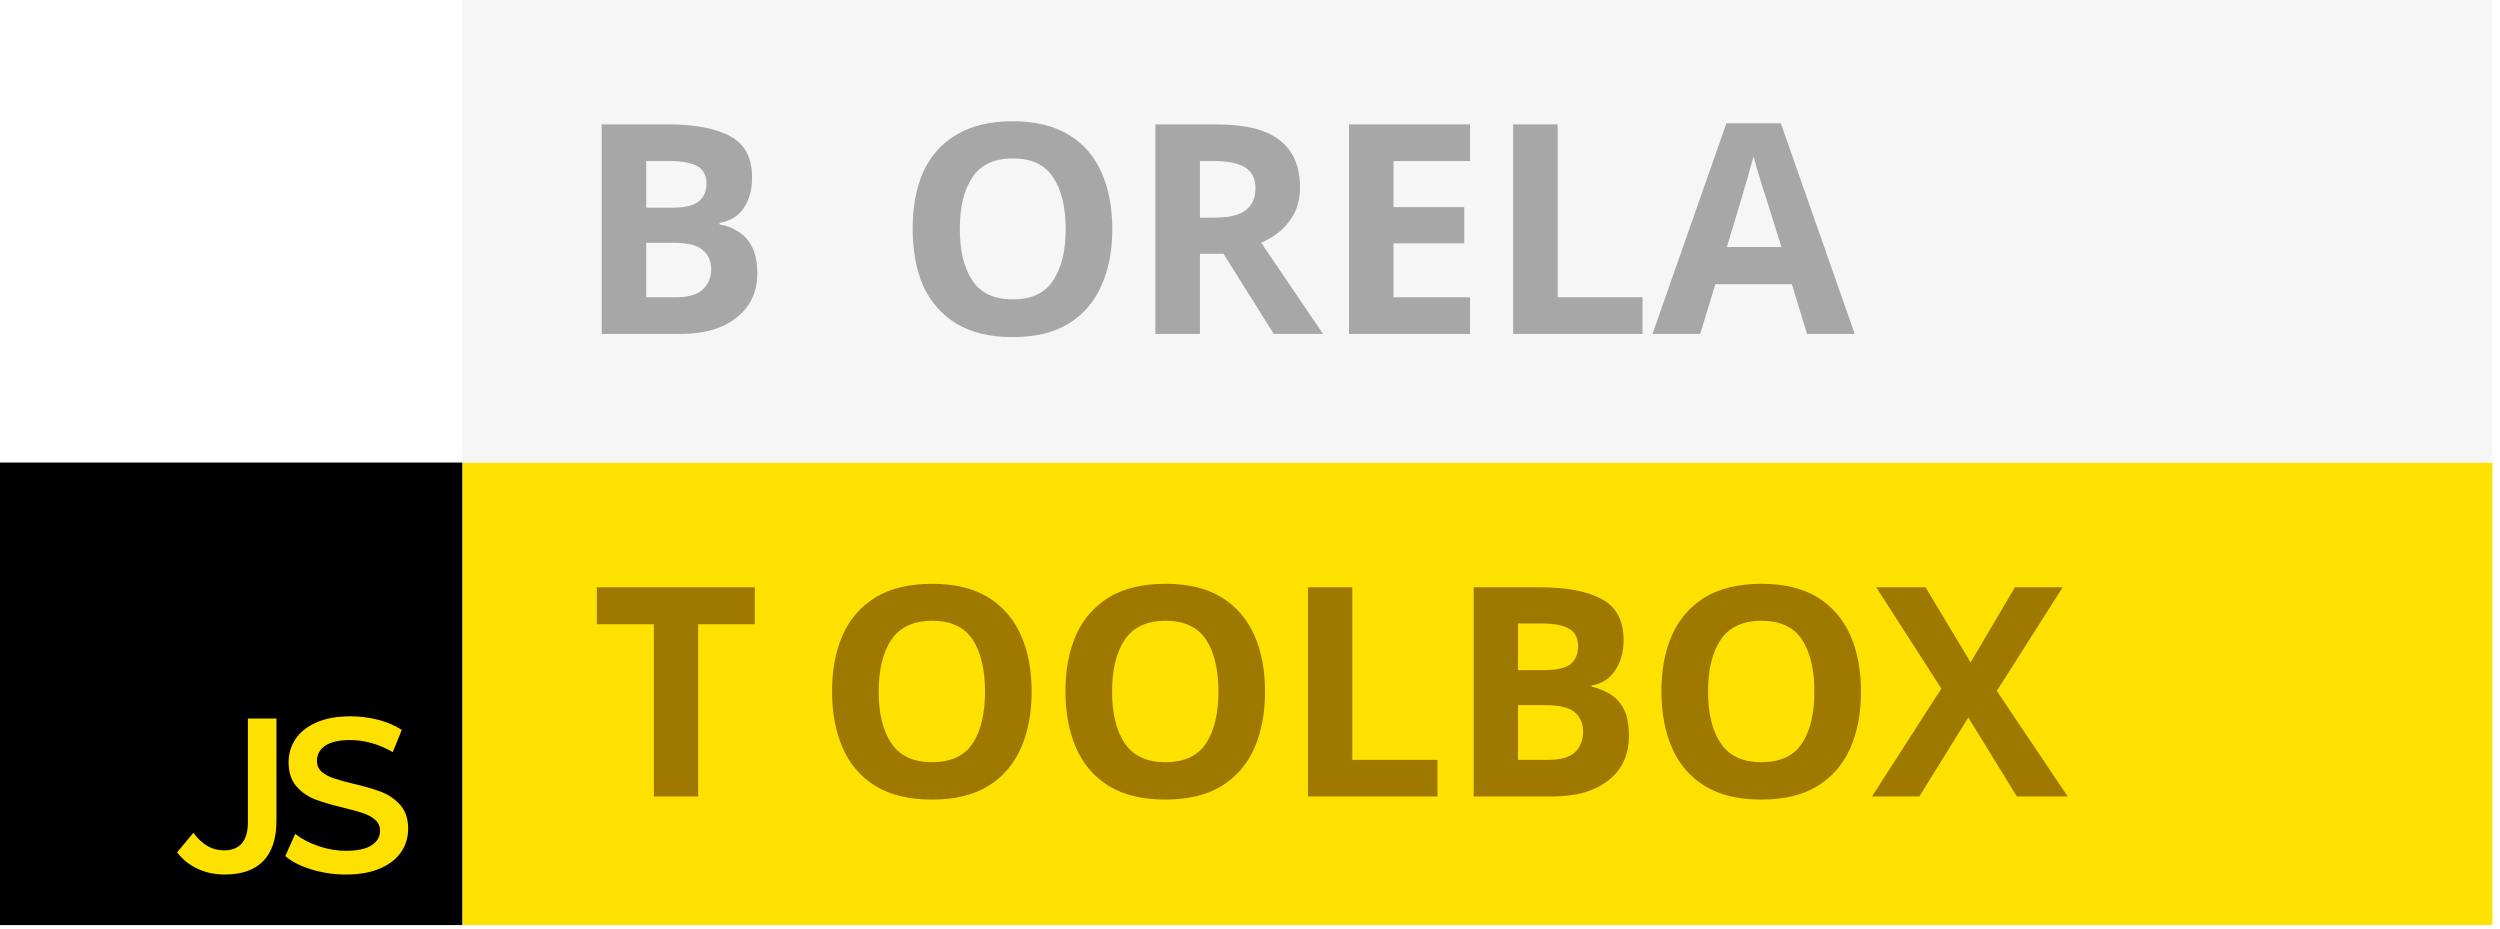
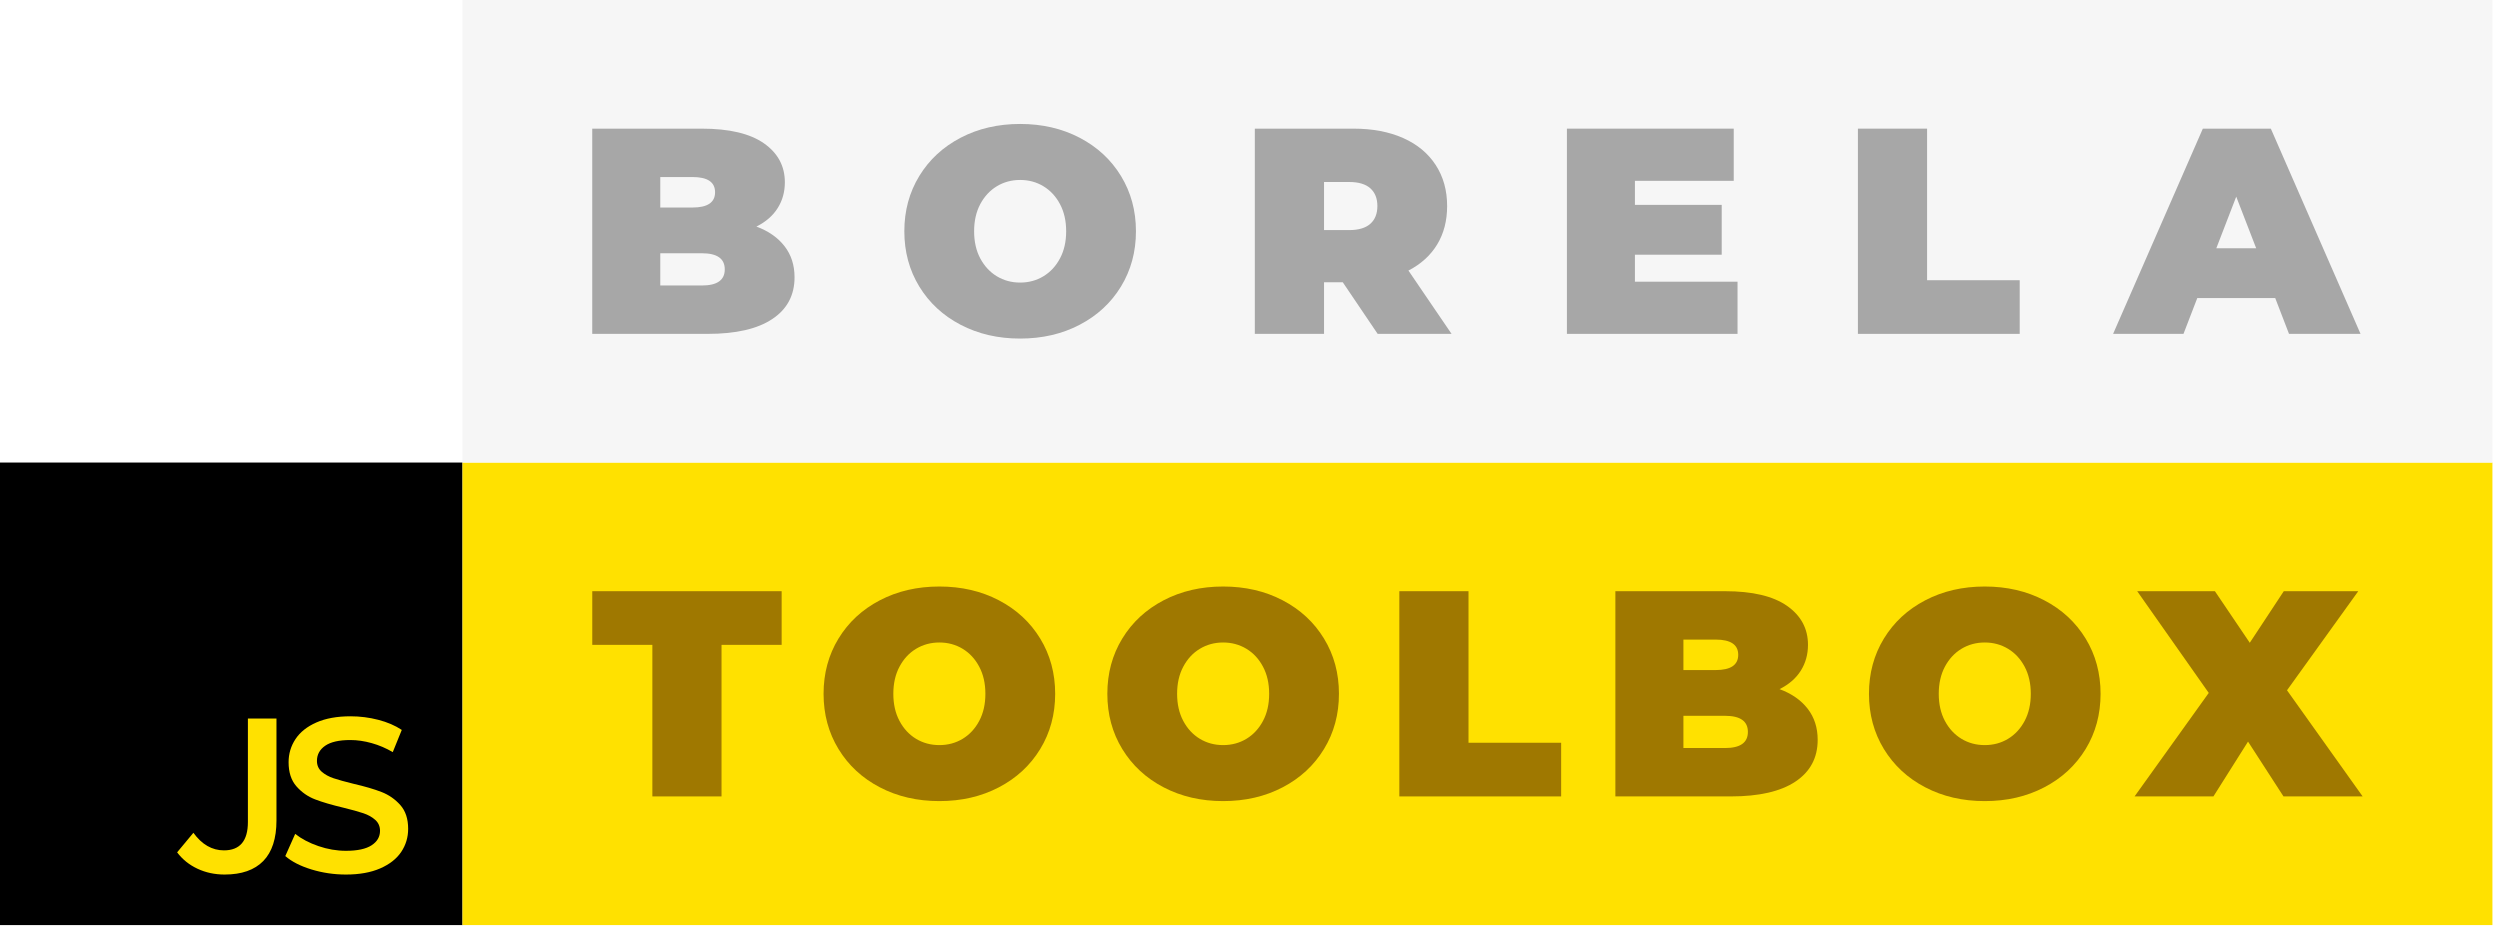
<svg xmlns="http://www.w3.org/2000/svg" width="100%" height="100%" viewBox="0 0 307 114" version="1.1" xml:space="preserve" style="fill-rule:evenodd;clip-rule:evenodd;stroke-linejoin:round;stroke-miterlimit:1.414;">
  <g transform="matrix(1,0,0,1,-96.9652,-191.462)">
    <g transform="matrix(0.0928402,0,0,0.548154,79.2287,-119.894)">
      <rect x="191.044" y="671.629" width="611.735" height="103.62" />
    </g>
    <g transform="matrix(0.5,0,0,0.5,-2.32353,-0.280922)">
      <path d="M259.461,559.949L266.478,559.949L266.478,584.994C266.478,589.42 265.399,592.74 263.24,594.953C261.081,597.166 257.914,598.273 253.74,598.273C251.329,598.273 249.106,597.796 247.073,596.842C245.04,595.889 243.376,594.548 242.08,592.821L246.075,588.017C248.162,590.896 250.663,592.335 253.578,592.335C257.5,592.335 259.461,590.014 259.461,585.372L259.461,559.949Z" style="fill:rgb(255,225,0);fill-rule:nonzero;" />
      <g transform="matrix(4.49816,0,0,4.49816,-498.488,-705.105)">
        <path d="M173.856,289.758C173.208,289.758 172.582,289.666 171.978,289.482C171.374,289.298 170.896,289.054 170.544,288.75L171.084,287.538C171.428,287.81 171.85,288.032 172.35,288.204C172.85,288.376 173.352,288.462 173.856,288.462C174.48,288.462 174.946,288.362 175.254,288.162C175.562,287.962 175.716,287.698 175.716,287.37C175.716,287.13 175.63,286.932 175.458,286.776C175.286,286.62 175.068,286.498 174.804,286.41C174.54,286.322 174.18,286.222 173.724,286.11C173.084,285.958 172.566,285.806 172.17,285.654C171.774,285.502 171.434,285.264 171.15,284.94C170.866,284.616 170.724,284.178 170.724,283.626C170.724,283.162 170.85,282.74 171.102,282.36C171.354,281.98 171.734,281.678 172.242,281.454C172.75,281.23 173.372,281.118 174.108,281.118C174.62,281.118 175.124,281.182 175.62,281.31C176.116,281.438 176.544,281.622 176.904,281.862L176.412,283.074C176.044,282.858 175.66,282.694 175.26,282.582C174.86,282.47 174.472,282.414 174.096,282.414C173.48,282.414 173.022,282.518 172.722,282.726C172.422,282.934 172.272,283.21 172.272,283.554C172.272,283.794 172.358,283.99 172.53,284.142C172.702,284.294 172.92,284.414 173.184,284.502C173.448,284.59 173.808,284.69 174.264,284.802C174.888,284.946 175.4,285.096 175.8,285.252C176.2,285.408 176.542,285.646 176.826,285.966C177.11,286.286 177.252,286.718 177.252,287.262C177.252,287.726 177.126,288.146 176.874,288.522C176.622,288.898 176.24,289.198 175.728,289.422C175.216,289.646 174.592,289.758 173.856,289.758Z" style="fill:rgb(255,225,0);fill-rule:nonzero;" />
      </g>
    </g>
    <g transform="matrix(0.40749,0,0,0.548154,75.9103,-119.894)">
      <rect x="191.044" y="671.629" width="611.735" height="103.62" style="fill:rgb(255,225,0);" />
    </g>
    <g transform="matrix(3.02813,0,0,3.02813,-329.467,-587.8)">
-       <text x="164.794px" y="289.638px" style="font-family:'Montserrat-Black', 'Montserrat';font-weight:900;font-size:11.889px;fill:rgb(159,120,0);">T<tspan x="173.877px 185.385px 196.893px 205.655px 216.271px 227.482px " y="289.638px 289.638px 289.638px 289.638px 289.638px 289.638px ">OOLBOX</tspan>
-       </text>
+       <path d="M167.279,283.492L164.842,283.492L164.842,281.316L172.522,281.316L172.522,283.492L170.084,283.492L170.084,289.638L167.279,289.638L167.279,283.492Z" style="fill:rgb(159,120,0);fill-rule:nonzero;" />
+       <path d="M178.918,289.828C178.022,289.828 177.218,289.642 176.504,289.269C175.791,288.897 175.232,288.38 174.828,287.718C174.424,287.056 174.222,286.309 174.222,285.477C174.222,284.645 174.424,283.898 174.828,283.236C175.232,282.574 175.791,282.057 176.504,281.685C177.218,281.312 178.022,281.126 178.918,281.126C179.813,281.126 180.618,281.312 181.331,281.685C182.044,282.057 182.603,282.574 183.007,283.236C183.411,283.898 183.614,284.645 183.614,285.477C183.614,286.309 183.411,287.056 183.007,287.718C182.603,288.38 182.044,288.897 181.331,289.269C180.618,289.642 179.813,289.828 178.918,289.828ZM178.918,287.557C179.266,287.557 179.581,287.472 179.863,287.302C180.144,287.131 180.368,286.89 180.534,286.577C180.701,286.264 180.784,285.897 180.784,285.477C180.784,285.057 180.701,284.69 180.534,284.377C180.368,284.064 180.144,283.822 179.863,283.652C179.581,283.482 179.266,283.396 178.918,283.396C178.569,283.396 178.254,283.482 177.972,283.652C177.691,283.822 177.467,284.064 177.301,284.377C177.134,284.69 177.051,285.057 177.051,285.477C177.051,285.897 177.134,286.264 177.301,286.577C177.467,286.89 177.691,287.131 177.972,287.302C178.254,287.472 178.569,287.557 178.918,287.557Z" style="fill:rgb(159,120,0);fill-rule:nonzero;" />
+       <path d="M190.426,289.828C189.53,289.828 188.726,289.642 188.012,289.269C187.299,288.897 186.74,288.38 186.336,287.718C185.932,287.056 185.73,286.309 185.73,285.477C185.73,284.645 185.932,283.898 186.336,283.236C186.74,282.574 187.299,282.057 188.012,281.685C188.726,281.312 189.53,281.126 190.426,281.126C191.321,281.126 192.126,281.312 192.839,281.685C193.552,282.057 194.111,282.574 194.515,283.236C194.92,283.898 195.122,284.645 195.122,285.477C195.122,286.309 194.92,287.056 194.515,287.718C194.111,288.38 193.552,288.897 192.839,289.269C192.126,289.642 191.321,289.828 190.426,289.828ZM190.426,287.557C190.774,287.557 191.089,287.472 191.371,287.302C191.652,287.131 191.876,286.89 192.042,286.577C192.209,286.264 192.292,285.897 192.292,285.477C192.292,285.057 192.209,284.69 192.042,284.377C191.876,284.064 191.652,283.822 191.371,283.652C191.089,283.482 190.774,283.396 190.426,283.396C190.077,283.396 189.762,283.482 189.481,283.652C189.199,283.822 188.975,284.064 188.809,284.377C188.642,284.69 188.559,285.057 188.559,285.477C188.559,285.897 188.642,286.264 188.809,286.577C188.975,286.89 189.199,287.131 189.481,287.302C189.762,287.472 190.077,287.557 190.426,287.557Z" style="fill:rgb(159,120,0);fill-rule:nonzero;" />
+       <path d="M197.571,281.316L200.376,281.316L200.376,287.462L204.133,287.462L204.133,289.638L197.571,289.638L197.571,281.316Z" style="fill:rgb(159,120,0);fill-rule:nonzero;" />
+       <path d="M212.99,285.287C213.481,285.469 213.862,285.735 214.131,286.083C214.401,286.432 214.536,286.852 214.536,287.343C214.536,288.073 214.234,288.637 213.632,289.038C213.03,289.438 212.158,289.638 211.017,289.638L206.332,289.638L206.332,281.316L210.779,281.316C211.888,281.316 212.727,281.514 213.293,281.91C213.86,282.307 214.143,282.834 214.143,283.492C214.143,283.88 214.046,284.229 213.852,284.538C213.658,284.847 213.37,285.097 212.99,285.287ZM209.091,283.278L209.091,284.514L210.398,284.514C211.009,284.514 211.314,284.308 211.314,283.896C211.314,283.484 211.009,283.278 210.398,283.278L209.091,283.278ZM210.779,287.676C211.397,287.676 211.706,287.458 211.706,287.022C211.706,286.587 211.397,286.369 210.779,286.369L209.091,286.369L209.091,287.676L210.779,287.676Z" style="fill:rgb(159,120,0);fill-rule:nonzero;" />
+       <path d="M221.312,289.828C220.416,289.828 219.612,289.642 218.899,289.269C218.185,288.897 217.627,288.38 217.222,287.718C216.818,287.056 216.616,286.309 216.616,285.477C216.616,284.645 216.818,283.898 217.222,283.236C217.627,282.574 218.185,282.057 218.899,281.685C219.612,281.312 220.416,281.126 221.312,281.126C222.208,281.126 223.012,281.312 223.725,281.685C224.439,282.057 224.997,282.574 225.402,283.236C225.806,283.898 226.008,284.645 226.008,285.477C226.008,286.309 225.806,287.056 225.402,287.718C224.997,288.38 224.439,288.897 223.725,289.269C223.012,289.642 222.208,289.828 221.312,289.828ZM221.312,287.557C221.661,287.557 221.976,287.472 222.257,287.302C222.539,287.131 222.762,286.89 222.929,286.577C223.095,286.264 223.179,285.897 223.179,285.477C223.179,285.057 223.095,284.69 222.929,284.377C222.762,284.064 222.539,283.822 222.257,283.652C221.976,283.482 221.661,283.396 221.312,283.396C220.963,283.396 220.648,283.482 220.367,283.652C220.086,283.822 219.862,284.064 219.695,284.377C219.529,284.69 219.446,285.057 219.446,285.477C219.446,285.897 219.529,286.264 219.695,286.577C219.862,286.89 220.086,287.131 220.367,287.302C220.648,287.472 220.963,287.557 221.312,287.557Z" style="fill:rgb(159,120,0);fill-rule:nonzero;" />
+       <path d="M233.426,289.638L231.988,287.415L230.585,289.638L227.387,289.638L230.395,285.441L227.494,281.316L230.645,281.316L232.059,283.408L233.438,281.316L236.458,281.316L233.569,285.334L236.636,289.638L233.426,289.638Z" style="fill:rgb(159,120,0);fill-rule:nonzero;" />
    </g>
    <g transform="matrix(0.40749,0,0,0.548154,75.9103,-176.694)">
      <rect x="191.044" y="671.629" width="611.735" height="103.62" style="fill:rgb(246,246,246);" />
    </g>
    <g transform="matrix(4.11785,0,0,4.11785,-510.955,-960.224)">
-       <text x="164.794px" y="289.638px" style="font-family:'Montserrat-Black', 'Montserrat';font-weight:900;font-size:8.742px;fill:rgb(167,167,167);">B<tspan x="174.346px 184.553px 193.86px 202.537px 210.813px " y="289.638px 289.638px 289.638px 289.638px 289.638px ">ORELA</tspan>
-       </text>
+       <path d="M170.188,286.438C170.549,286.572 170.829,286.768 171.027,287.024C171.226,287.28 171.325,287.589 171.325,287.951C171.325,288.487 171.103,288.902 170.66,289.196C170.217,289.491 169.576,289.638 168.737,289.638L165.292,289.638L165.292,283.518L168.562,283.518C169.378,283.518 169.994,283.664 170.411,283.955C170.828,284.247 171.036,284.634 171.036,285.118C171.036,285.404 170.965,285.66 170.822,285.887C170.679,286.115 170.468,286.298 170.188,286.438ZM167.321,284.961L167.321,285.87L168.282,285.87C168.731,285.87 168.955,285.718 168.955,285.415C168.955,285.112 168.731,284.961 168.282,284.961L167.321,284.961ZM168.562,288.195C169.017,288.195 169.244,288.035 169.244,287.715C169.244,287.394 169.017,287.234 168.562,287.234L167.321,287.234L167.321,288.195L168.562,288.195Z" style="fill:rgb(167,167,167);fill-rule:nonzero;" />
+       <path d="M178.052,289.778C177.394,289.778 176.802,289.641 176.278,289.367C175.753,289.093 175.342,288.713 175.045,288.226C174.748,287.739 174.599,287.19 174.599,286.578C174.599,285.966 174.748,285.417 175.045,284.93C175.342,284.443 175.753,284.063 176.278,283.789C176.802,283.515 177.394,283.378 178.052,283.378C178.711,283.378 179.303,283.515 179.827,283.789C180.352,284.063 180.763,284.443 181.06,284.93C181.357,285.417 181.506,285.966 181.506,286.578C181.506,287.19 181.357,287.739 181.06,288.226C180.763,288.713 180.352,289.093 179.827,289.367C179.303,289.641 178.711,289.778 178.052,289.778ZM178.052,288.108C178.309,288.108 178.541,288.045 178.747,287.92C178.954,287.795 179.119,287.617 179.241,287.387C179.364,287.157 179.425,286.887 179.425,286.578C179.425,286.269 179.364,286 179.241,285.769C179.119,285.539 178.954,285.361 178.747,285.236C178.541,285.111 178.309,285.048 178.052,285.048C177.796,285.048 177.564,285.111 177.357,285.236C177.151,285.361 176.986,285.539 176.863,285.769C176.741,286 176.68,286.269 176.68,286.578C176.68,286.887 176.741,287.157 176.863,287.387C176.986,287.617 177.151,287.795 177.357,287.92C177.564,288.045 177.796,288.108 178.052,288.108Z" style="fill:rgb(167,167,167);fill-rule:nonzero;" />
+       <path d="M187.674,288.099L187.115,288.099L187.115,289.638L185.051,289.638L185.051,283.518L187.998,283.518C188.563,283.518 189.055,283.612 189.475,283.798C189.895,283.985 190.218,284.253 190.445,284.602C190.673,284.952 190.786,285.36 190.786,285.826C190.786,286.263 190.687,286.645 190.489,286.972C190.291,287.298 190.005,287.557 189.632,287.75L190.918,289.638L188.714,289.638L187.674,288.099ZM188.706,285.826C188.706,285.599 188.636,285.423 188.496,285.297C188.356,285.172 188.146,285.109 187.866,285.109L187.115,285.109L187.115,286.543L187.866,286.543C188.146,286.543 188.356,286.48 188.496,286.355C188.636,286.23 188.706,286.054 188.706,285.826Z" style="fill:rgb(167,167,167);fill-rule:nonzero;" />
+       <path d="M199.446,288.082L199.446,289.638L194.358,289.638L194.358,283.518L199.333,283.518L199.333,285.074L196.386,285.074L196.386,285.791L198.974,285.791L198.974,287.277L196.386,287.277L196.386,288.082L199.446,288.082Z" style="fill:rgb(167,167,167);fill-rule:nonzero;" />
+       <path d="M203.036,283.518L205.099,283.518L205.099,288.038L207.861,288.038L207.861,289.638L203.036,289.638L203.036,283.518Z" style="fill:rgb(167,167,167);fill-rule:nonzero;" />
+       <path d="M215.481,288.571L213.156,288.571L212.745,289.638L210.646,289.638L213.322,283.518L215.35,283.518L218.025,289.638L215.892,289.638L215.481,288.571ZM214.913,287.085L214.318,285.546L213.724,287.085L214.913,287.085Z" style="fill:rgb(167,167,167);fill-rule:nonzero;" />
    </g>
  </g>
</svg>
